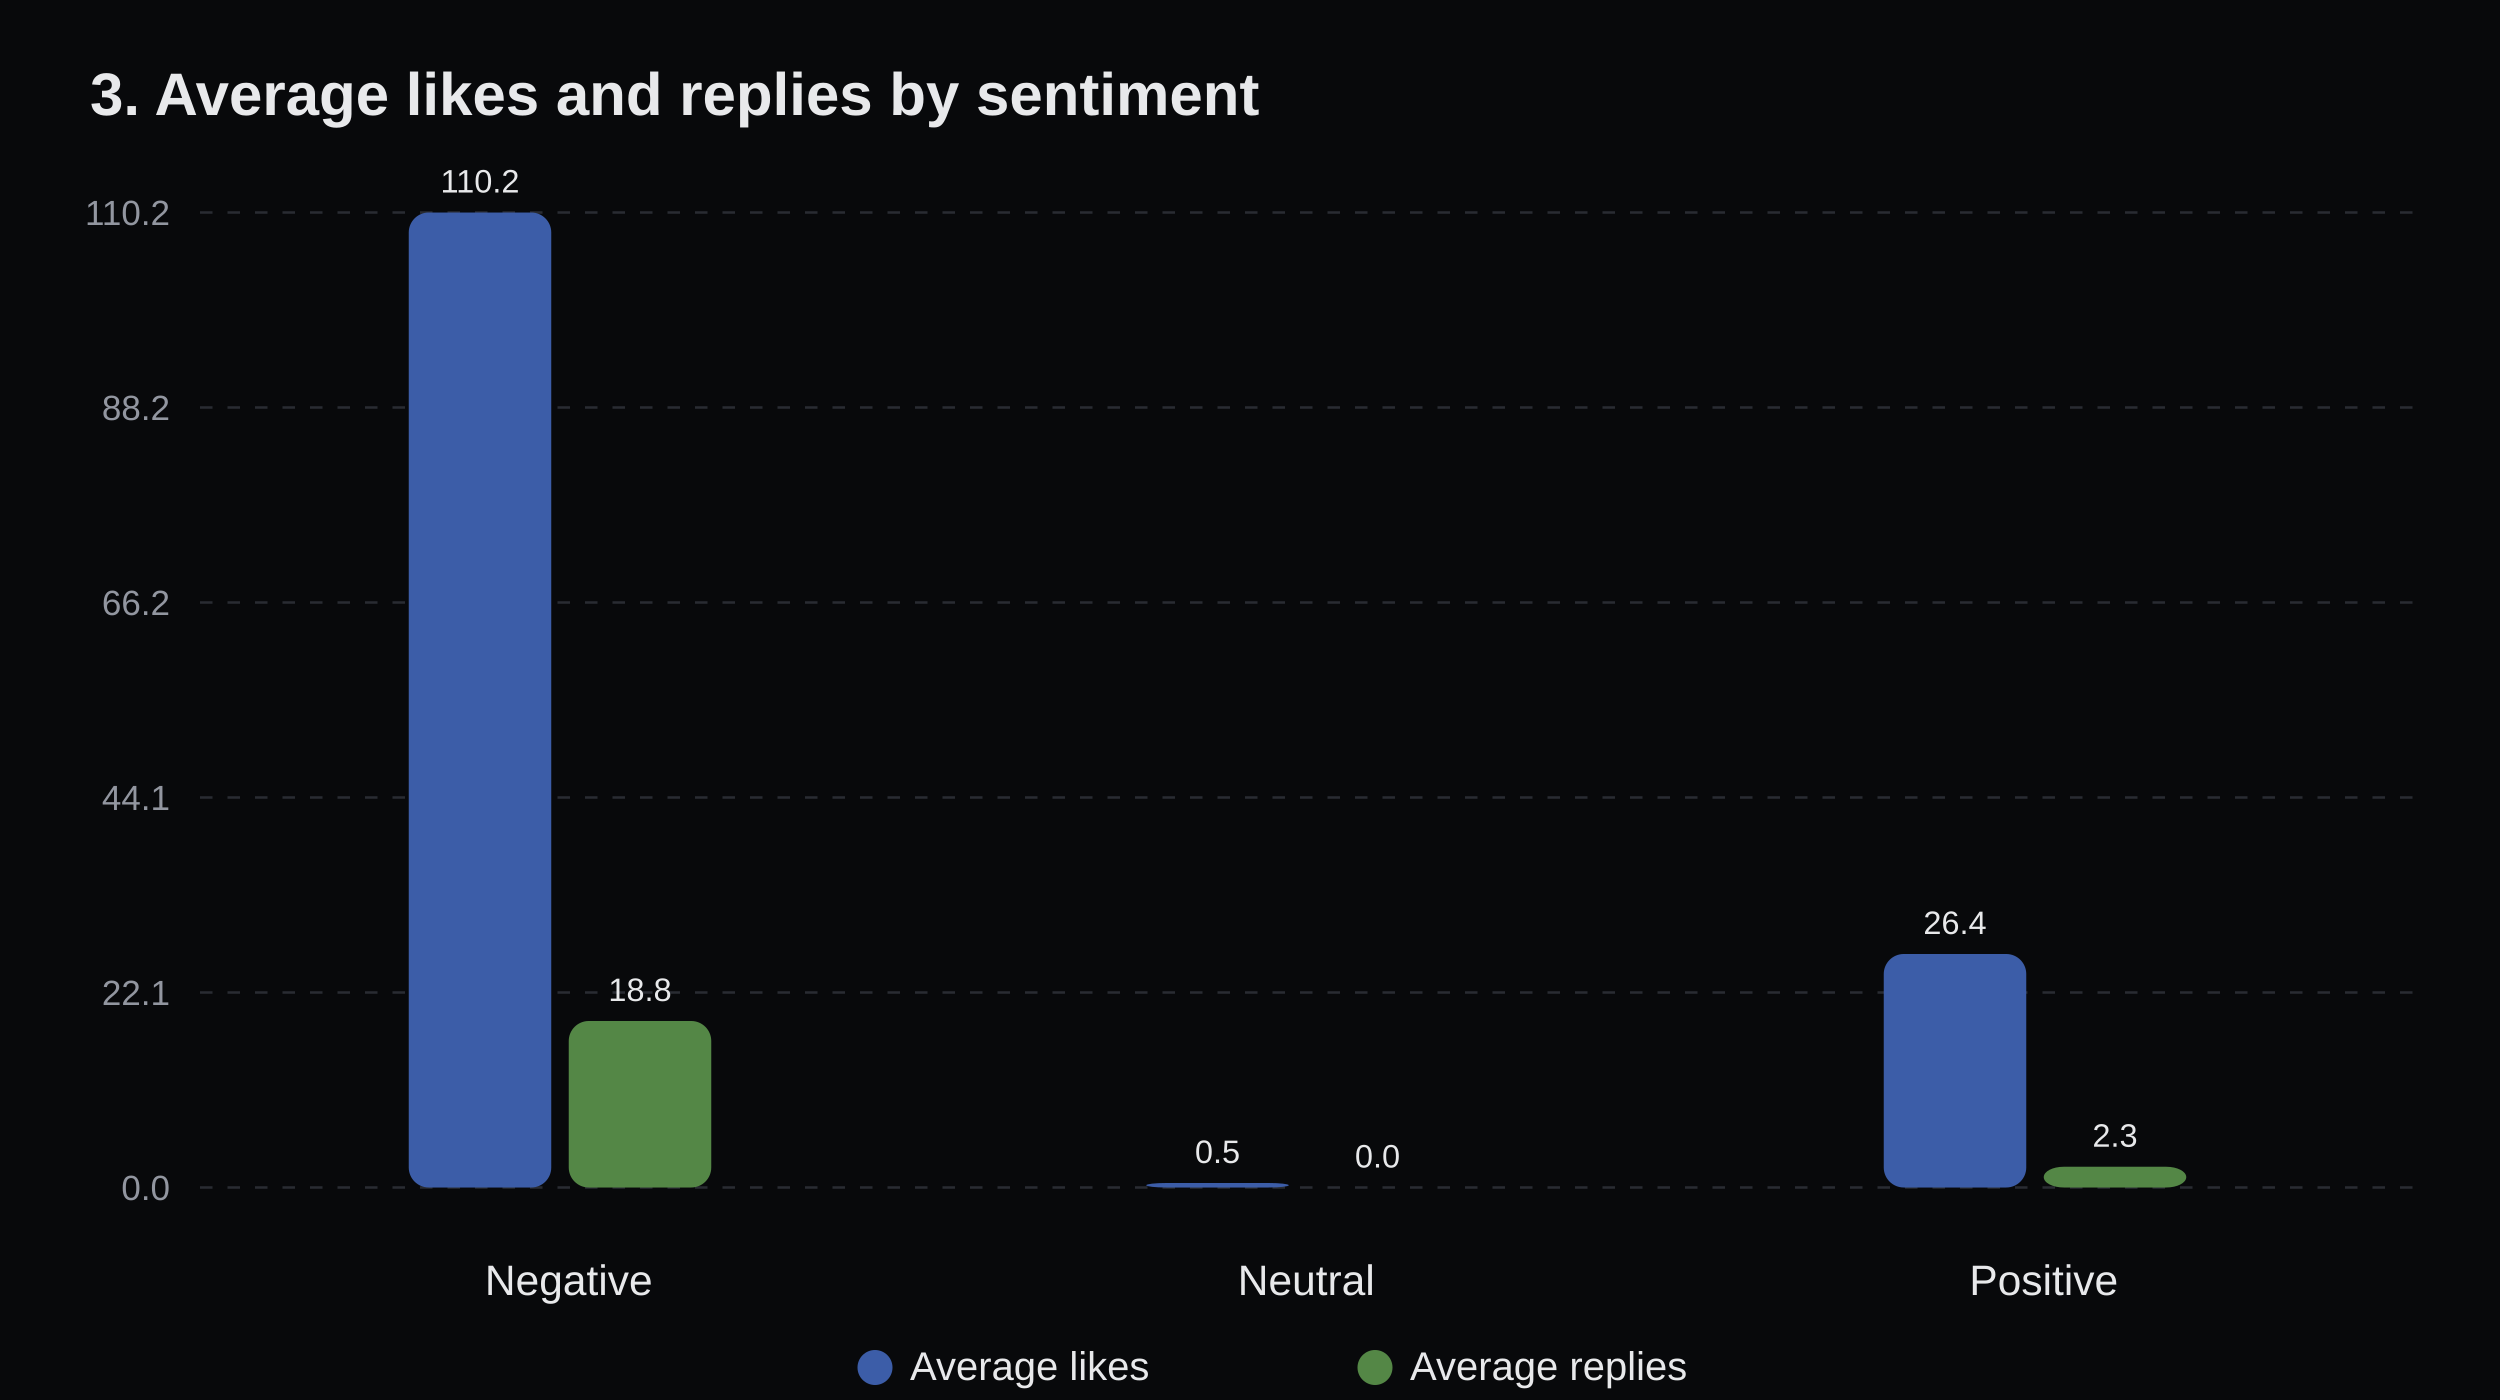
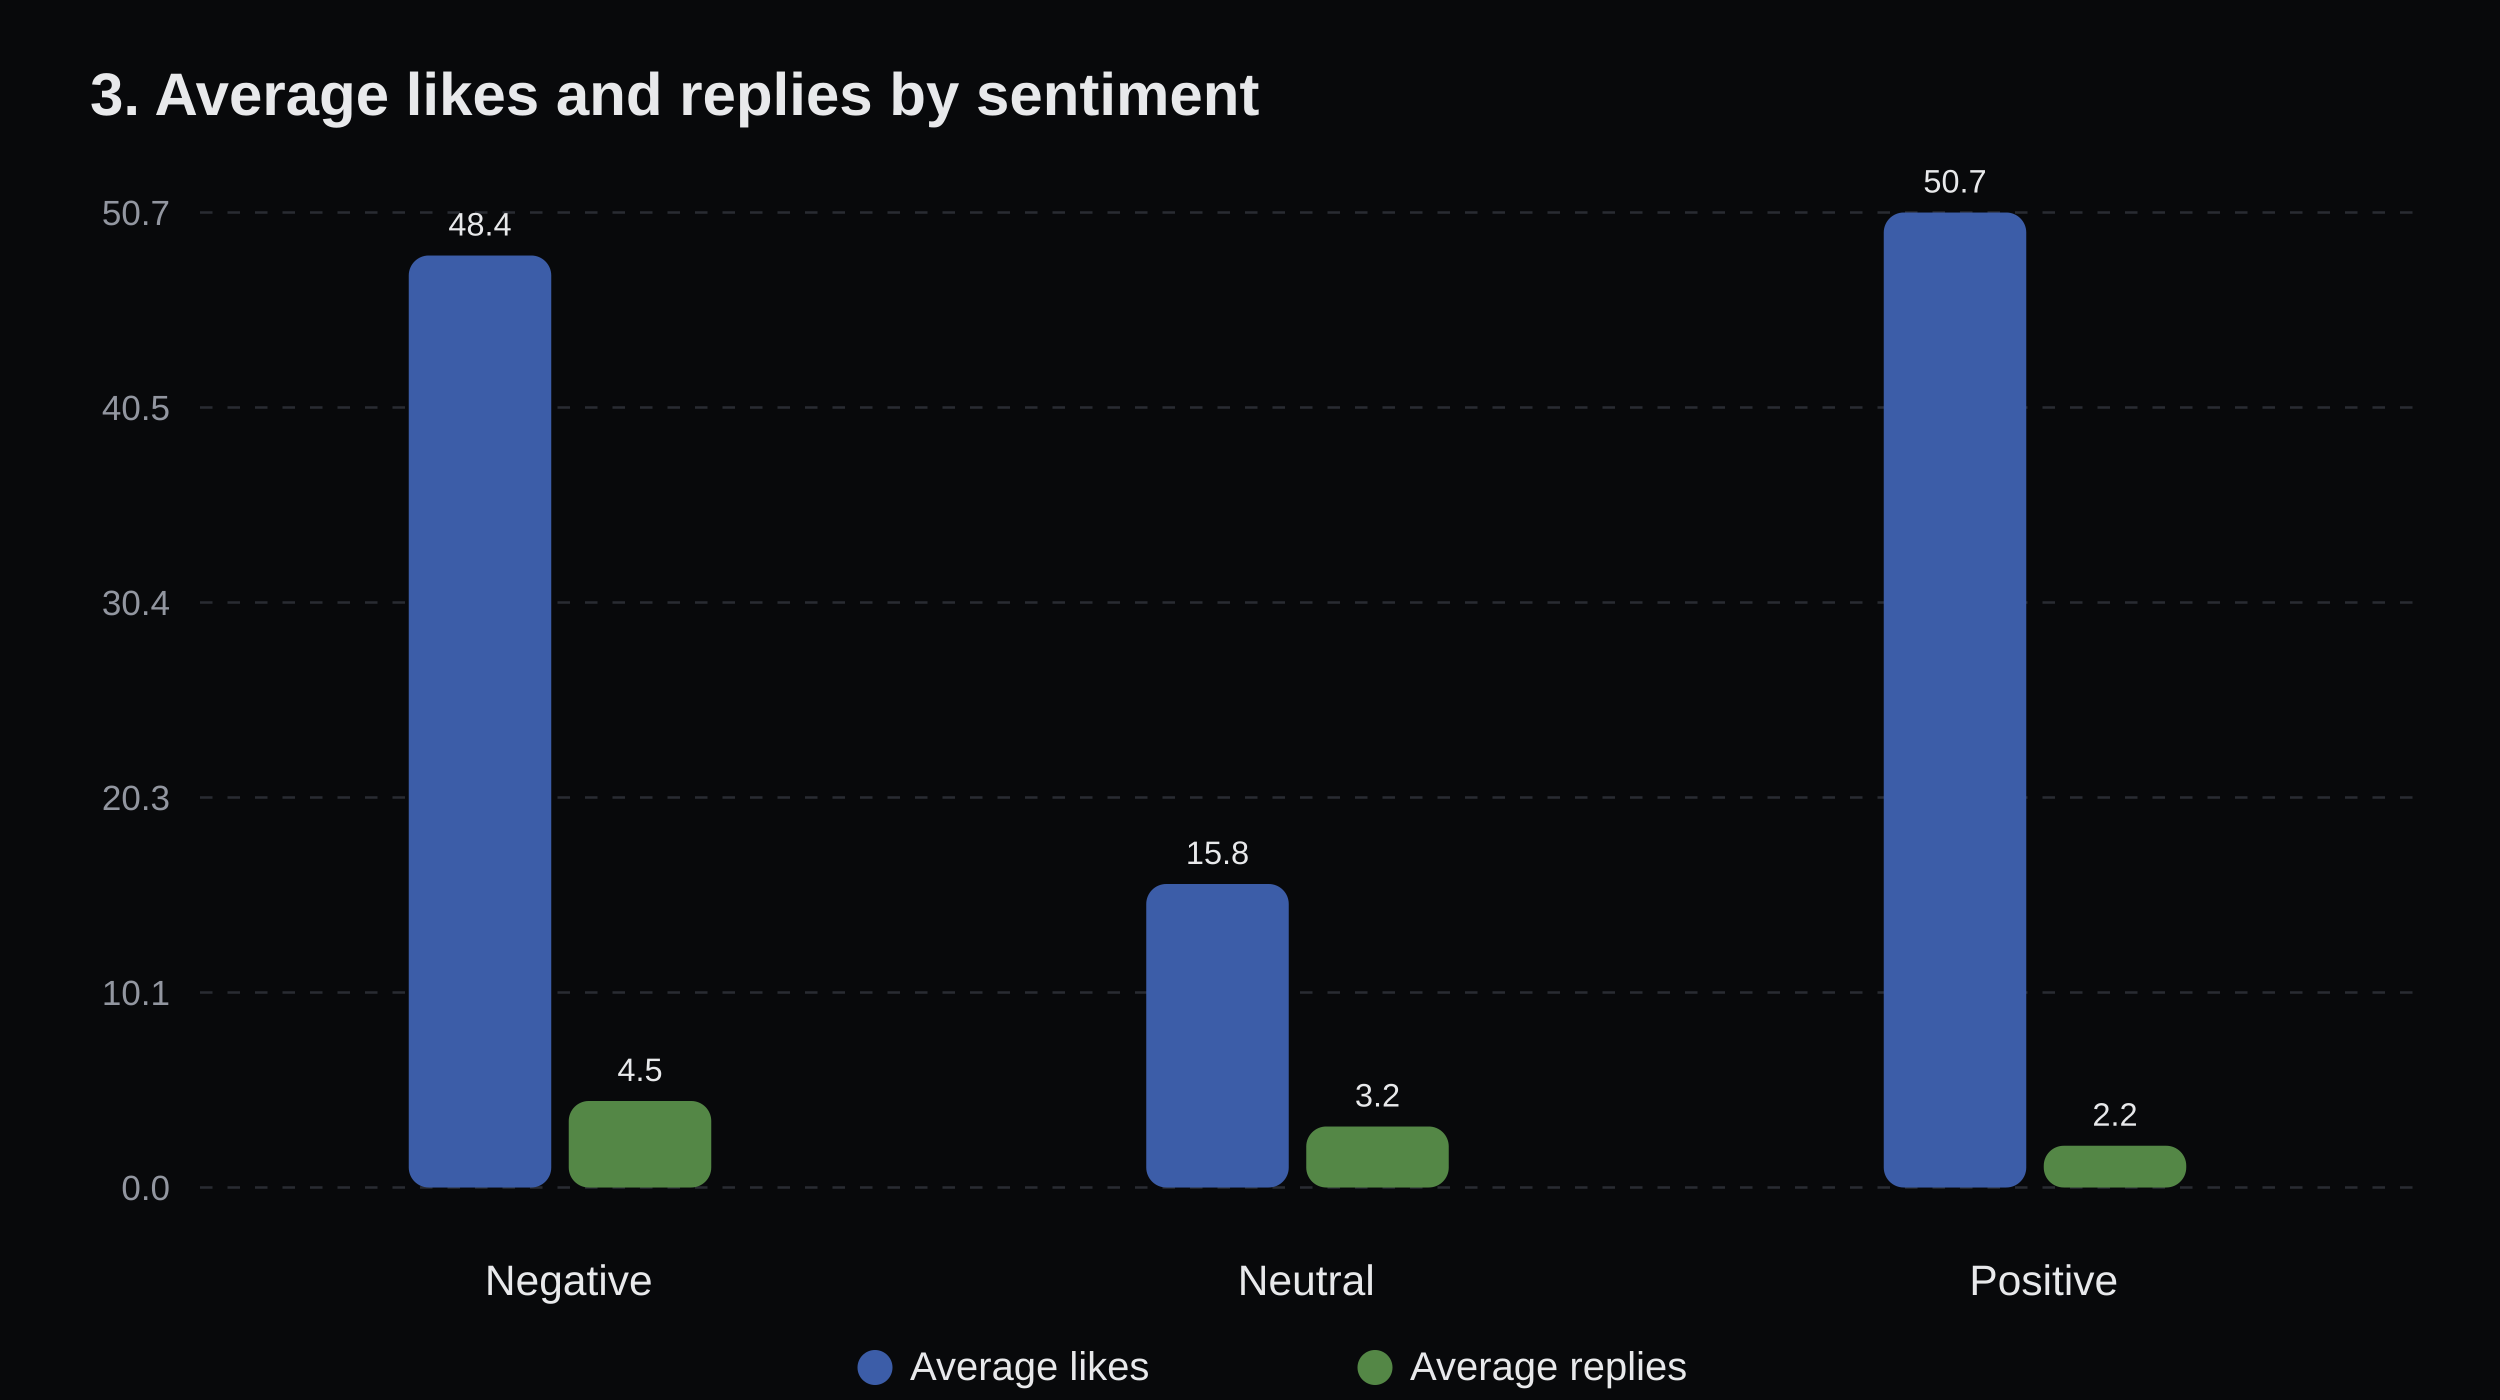
<svg xmlns="http://www.w3.org/2000/svg" width="1000" height="560" viewBox="0 0 1000 560" role="img">
  <rect width="100%" height="100%" fill="#08090b" />
  <text x="36" y="46" fill="#e8e9eb" font-family="Arial,sans-serif" font-size="24" font-weight="700">3. Average likes and replies by sentiment</text>
  <line x1="80" y1="475.0" x2="965" y2="475.0" stroke="#292c32" stroke-dasharray="5 6" />
  <text x="68" y="480.0" text-anchor="end" fill="#9296a0" font-family="Arial,sans-serif" font-size="14">0.0</text>
  <line x1="80" y1="397.0" x2="965" y2="397.0" stroke="#292c32" stroke-dasharray="5 6" />
-   <text x="68" y="402.0" text-anchor="end" fill="#9296a0" font-family="Arial,sans-serif" font-size="14">22.1</text>
+   <text x="68" y="402.0" text-anchor="end" fill="#9296a0" font-family="Arial,sans-serif" font-size="14">10.1</text>
  <line x1="80" y1="319.0" x2="965" y2="319.0" stroke="#292c32" stroke-dasharray="5 6" />
-   <text x="68" y="324.0" text-anchor="end" fill="#9296a0" font-family="Arial,sans-serif" font-size="14">44.1</text>
+   <text x="68" y="324.0" text-anchor="end" fill="#9296a0" font-family="Arial,sans-serif" font-size="14">20.3</text>
  <line x1="80" y1="241.0" x2="965" y2="241.0" stroke="#292c32" stroke-dasharray="5 6" />
-   <text x="68" y="246.0" text-anchor="end" fill="#9296a0" font-family="Arial,sans-serif" font-size="14">66.2</text>
+   <text x="68" y="246.0" text-anchor="end" fill="#9296a0" font-family="Arial,sans-serif" font-size="14">30.4</text>
  <line x1="80" y1="163.0" x2="965" y2="163.0" stroke="#292c32" stroke-dasharray="5 6" />
-   <text x="68" y="168.0" text-anchor="end" fill="#9296a0" font-family="Arial,sans-serif" font-size="14">88.2</text>
+   <text x="68" y="168.0" text-anchor="end" fill="#9296a0" font-family="Arial,sans-serif" font-size="14">40.5</text>
  <line x1="80" y1="85.0" x2="965" y2="85.0" stroke="#292c32" stroke-dasharray="5 6" />
-   <text x="68" y="90.0" text-anchor="end" fill="#9296a0" font-family="Arial,sans-serif" font-size="14">110.2</text>
-   <rect x="163.5" y="85.0" width="57.0" height="390.0" rx="8" fill="#3c5da8" />
-   <text x="192.0" y="77.0" text-anchor="middle" fill="#e8e9eb" font-family="Arial,sans-serif" font-size="13">110.2</text>
-   <rect x="227.5" y="408.4" width="57.0" height="66.6" rx="8" fill="#548746" />
-   <text x="256.0" y="400.4" text-anchor="middle" fill="#e8e9eb" font-family="Arial,sans-serif" font-size="13">18.8</text>
+   <text x="68" y="90.0" text-anchor="end" fill="#9296a0" font-family="Arial,sans-serif" font-size="14">50.7</text>
+   <rect x="163.5" y="102.2" width="57.0" height="372.8" rx="8" fill="#3c5da8" />
+   <text x="192.0" y="94.2" text-anchor="middle" fill="#e8e9eb" font-family="Arial,sans-serif" font-size="13">48.4</text>
+   <rect x="227.5" y="440.4" width="57.0" height="34.6" rx="8" fill="#548746" />
+   <text x="256.0" y="432.4" text-anchor="middle" fill="#e8e9eb" font-family="Arial,sans-serif" font-size="13">4.5</text>
  <text x="227.5" y="518" text-anchor="middle" fill="#e8e9eb" font-family="Arial,sans-serif" font-size="17">Negative</text>
-   <rect x="458.5" y="473.2" width="57.0" height="1.8" rx="8" fill="#3c5da8" />
-   <text x="487.0" y="465.2" text-anchor="middle" fill="#e8e9eb" font-family="Arial,sans-serif" font-size="13">0.5</text>
-   <rect x="522.5" y="475.0" width="57.0" height="0.0" rx="8" fill="#548746" />
-   <text x="551.0" y="467.0" text-anchor="middle" fill="#e8e9eb" font-family="Arial,sans-serif" font-size="13">0.0</text>
+   <rect x="458.5" y="353.6" width="57.0" height="121.4" rx="8" fill="#3c5da8" />
+   <text x="487.0" y="345.6" text-anchor="middle" fill="#e8e9eb" font-family="Arial,sans-serif" font-size="13">15.8</text>
+   <rect x="522.5" y="450.6" width="57.0" height="24.4" rx="8" fill="#548746" />
+   <text x="551.0" y="442.6" text-anchor="middle" fill="#e8e9eb" font-family="Arial,sans-serif" font-size="13">3.2</text>
  <text x="522.5" y="518" text-anchor="middle" fill="#e8e9eb" font-family="Arial,sans-serif" font-size="17">Neutral</text>
-   <rect x="753.5" y="381.6" width="57.0" height="93.4" rx="8" fill="#3c5da8" />
-   <text x="782.0" y="373.6" text-anchor="middle" fill="#e8e9eb" font-family="Arial,sans-serif" font-size="13">26.4</text>
-   <rect x="817.5" y="466.7" width="57.0" height="8.3" rx="8" fill="#548746" />
-   <text x="846.0" y="458.7" text-anchor="middle" fill="#e8e9eb" font-family="Arial,sans-serif" font-size="13">2.3</text>
+   <rect x="753.5" y="85.0" width="57.0" height="390.0" rx="8" fill="#3c5da8" />
+   <text x="782.0" y="77.0" text-anchor="middle" fill="#e8e9eb" font-family="Arial,sans-serif" font-size="13">50.7</text>
+   <rect x="817.5" y="458.3" width="57.0" height="16.7" rx="8" fill="#548746" />
+   <text x="846.0" y="450.3" text-anchor="middle" fill="#e8e9eb" font-family="Arial,sans-serif" font-size="13">2.2</text>
  <text x="817.5" y="518" text-anchor="middle" fill="#e8e9eb" font-family="Arial,sans-serif" font-size="17">Positive</text>
  <circle cx="350" cy="547" r="7" fill="#3c5da8" />
  <text x="364" y="552" fill="#e8e9eb" font-family="Arial,sans-serif" font-size="16">Average likes</text>
  <circle cx="550" cy="547" r="7" fill="#548746" />
  <text x="564" y="552" fill="#e8e9eb" font-family="Arial,sans-serif" font-size="16">Average replies</text>
</svg>
